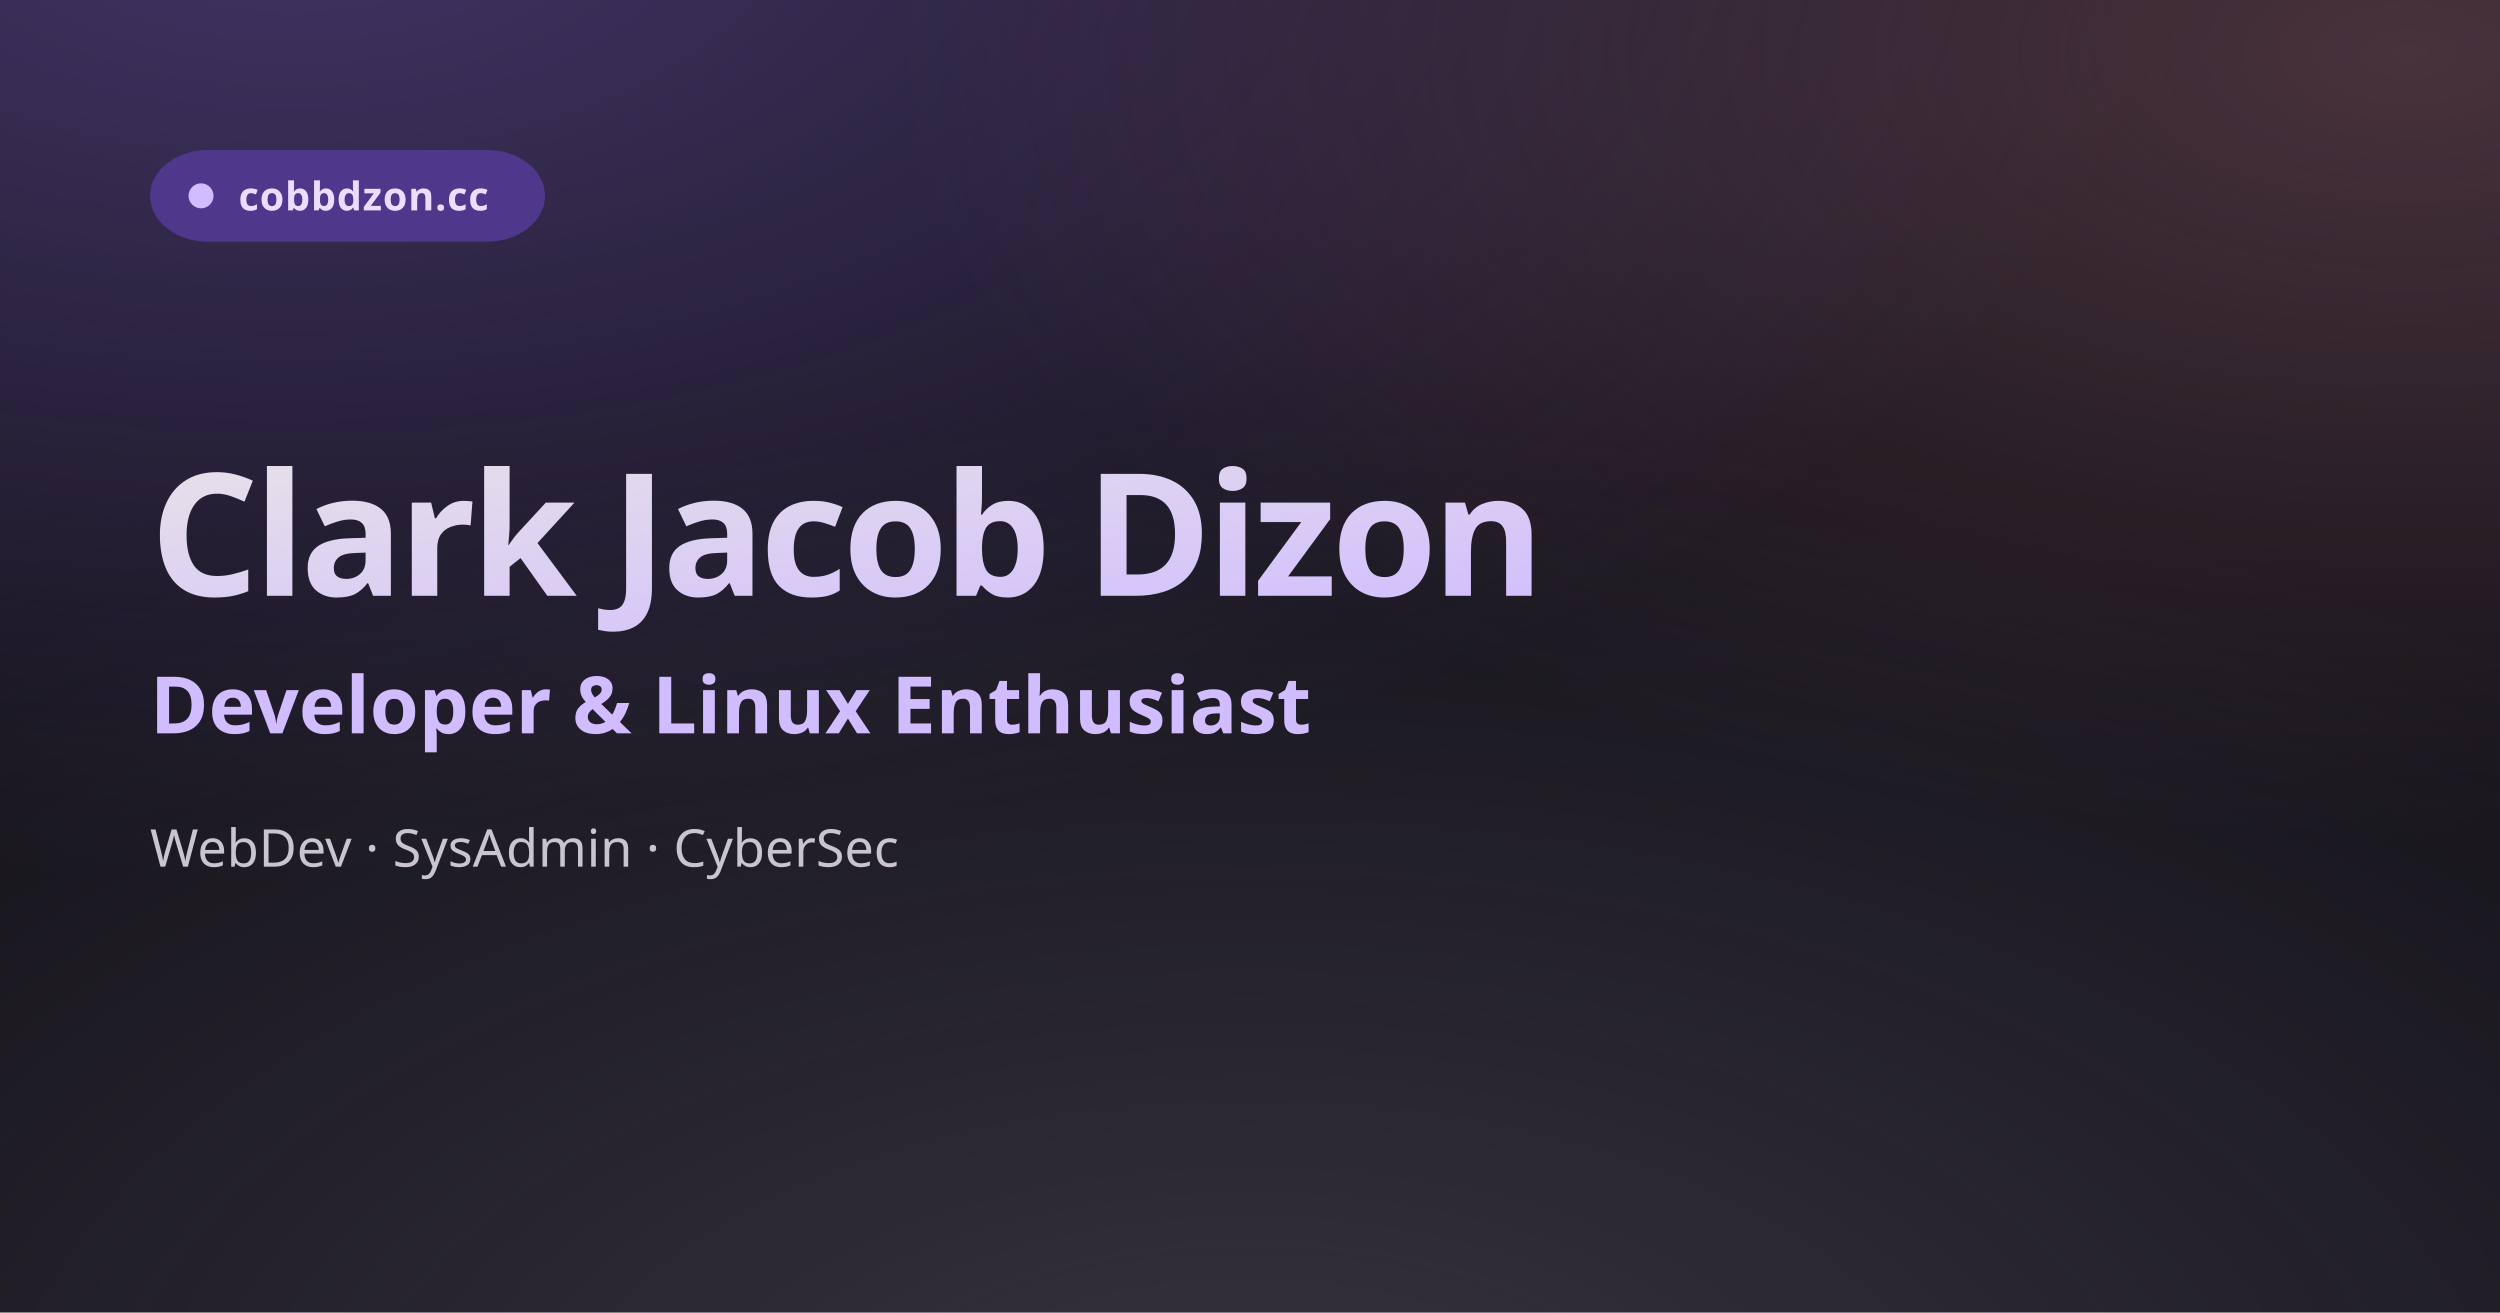
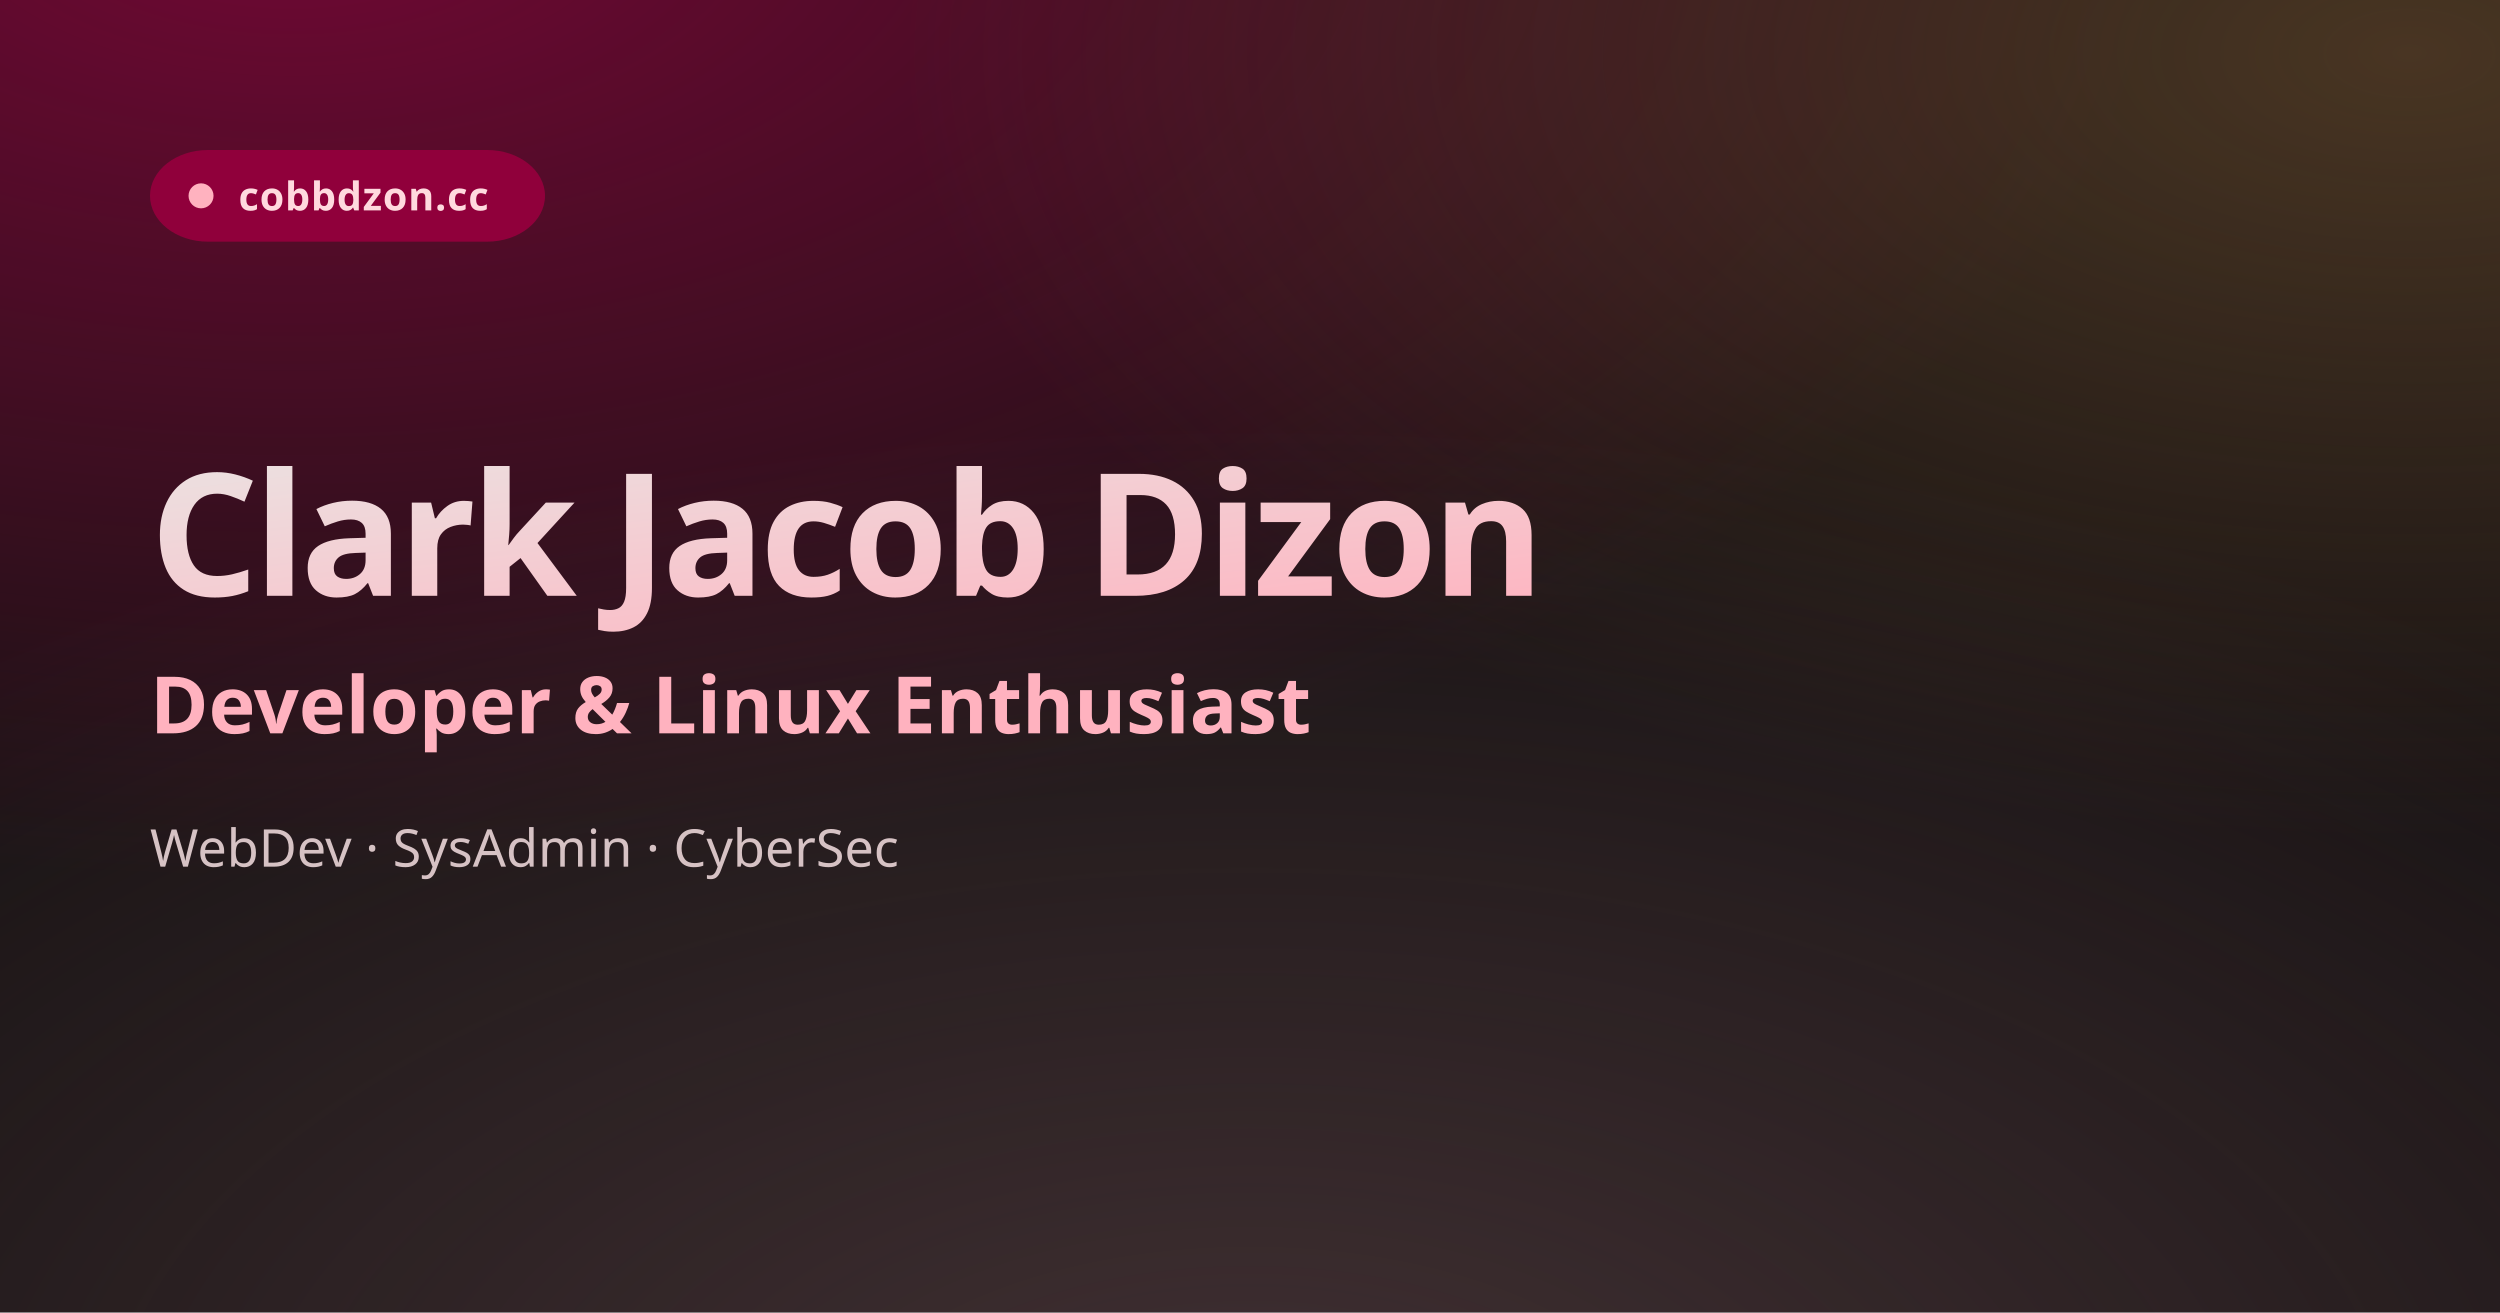
<svg xmlns="http://www.w3.org/2000/svg" width="1200" height="630" viewBox="0 0 1200 630" version="1.1" id="svg21">
  <defs id="defs8">
    <radialGradient id="gPrimary" cx="0.12" cy="-0.08" r="0.75">
-       <stop offset="0" stop-color="#6750A4" stop-opacity="0.55" id="stop1" />
-       <stop offset="1" stop-color="#6750A4" stop-opacity="0" id="stop2" />
+       <stop offset="0" stop-color="#BC004F" stop-opacity="0.55" id="stop1" />
+       <stop offset="1" stop-color="#BC004F" stop-opacity="0" id="stop2" />
    </radialGradient>
    <radialGradient id="gTertiary" cx="0.96" cy="0.04" r="0.6">
-       <stop offset="0" stop-color="#7D5260" stop-opacity="0.5" id="stop3" />
-       <stop offset="1" stop-color="#7D5260" stop-opacity="0" id="stop4" />
+       <stop offset="0" stop-color="#7A5832" stop-opacity="0.5" id="stop3" />
+       <stop offset="1" stop-color="#7A5832" stop-opacity="0" id="stop4" />
    </radialGradient>
    <radialGradient id="gSecondary" cx="0.5" cy="1.12" r="0.8">
-       <stop offset="0" stop-color="#625B71" stop-opacity="0.45" id="stop5" />
-       <stop offset="1" stop-color="#625B71" stop-opacity="0" id="stop6" />
+       <stop offset="0" stop-color="#75565B" stop-opacity="0.45" id="stop5" />
+       <stop offset="1" stop-color="#75565B" stop-opacity="0" id="stop6" />
    </radialGradient>
    <linearGradient id="headline" x1="0" y1="0" x2="1" y2="1">
-       <stop offset="0" stop-color="#E6E0E9" id="stop7" />
-       <stop offset="1" stop-color="#D0BCFF" id="stop8" />
+       <stop offset="0" stop-color="#ECE0E0" id="stop7" />
+       <stop offset="1" stop-color="#FFB2BF" id="stop8" />
    </linearGradient>
  </defs>
-   <rect width="1200" height="630" fill="#141218" id="rect8" />
+   <rect width="1200" height="630" fill="#171213" id="rect8" />
  <rect width="1200" height="630" fill="url(#gPrimary)" id="rect9" />
  <rect width="1200" height="630" fill="url(#gTertiary)" id="rect10" />
  <rect width="1200" height="630" fill="url(#gSecondary)" id="rect11" />
  <g font-family="Plus Jakarta Sans" id="g21">
    <g id="g23">
-       <rect x="72" y="72" width="189.598" height="44" rx="27.808" fill="#4f378b" id="rect12" style="stroke-width:1" />
+       <rect x="72" y="72" width="189.598" height="44" rx="27.808" fill="#90003B" id="rect12" style="stroke-width:1" />
      <g id="g22" transform="translate(0.4979477)">
-         <circle cx="96" cy="94" r="6" fill="#d0bcff" id="circle12" />
-         <text x="114" y="101" font-size="19px" font-weight="700" fill="#eaddff" letter-spacing="0.4" id="text12">cobbdzon.cc</text>
+         <circle cx="96" cy="94" r="6" fill="#FFB2BF" id="circle12" />
+         <text x="114" y="101" font-size="19px" font-weight="700" fill="#FFD9DE" letter-spacing="0.4" id="text12">cobbdzon.cc</text>
      </g>
    </g>
    <text x="72" y="286" font-size="82" font-weight="800" fill="url(#headline)" letter-spacing="-2.5" id="text13">Clark Jacob Dizon</text>
-     <text x="72" y="352" font-size="38" font-weight="700" fill="#D0BCFF" id="text14">Developer &amp; Linux Enthusiast</text>
-     <text x="72" y="416" font-size="25px" font-weight="500" fill="#cac4d0" id="text15">WebDev · SysAdmin · CyberSec</text>
+     <text x="72" y="352" font-size="38" font-weight="700" fill="#FFB2BF" id="text14">Developer &amp; Linux Enthusiast</text>
+     <text x="72" y="416" font-size="25px" font-weight="500" fill="#D6C2C4" id="text15">WebDev · SysAdmin · CyberSec</text>
  </g>
</svg>
